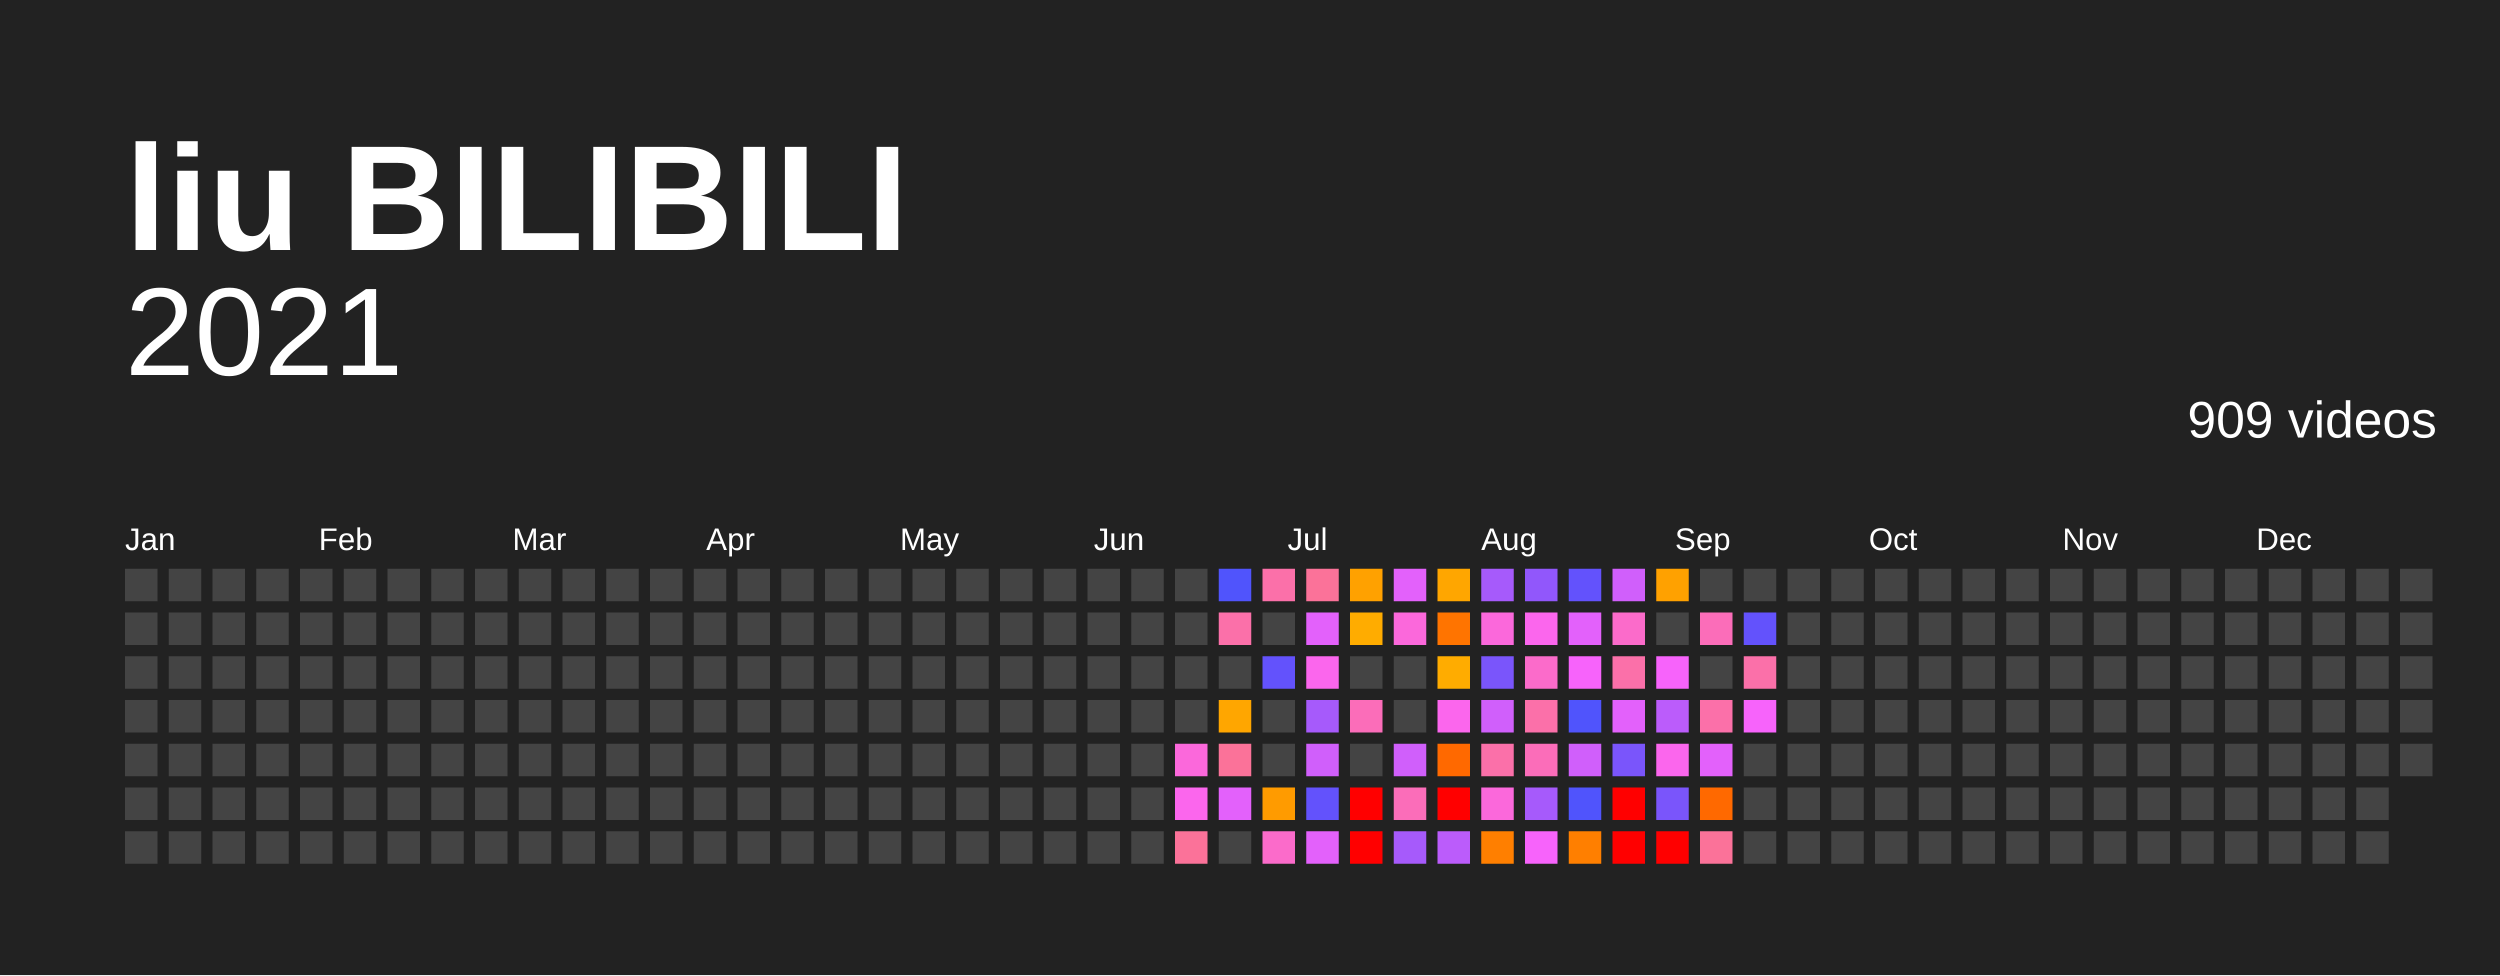
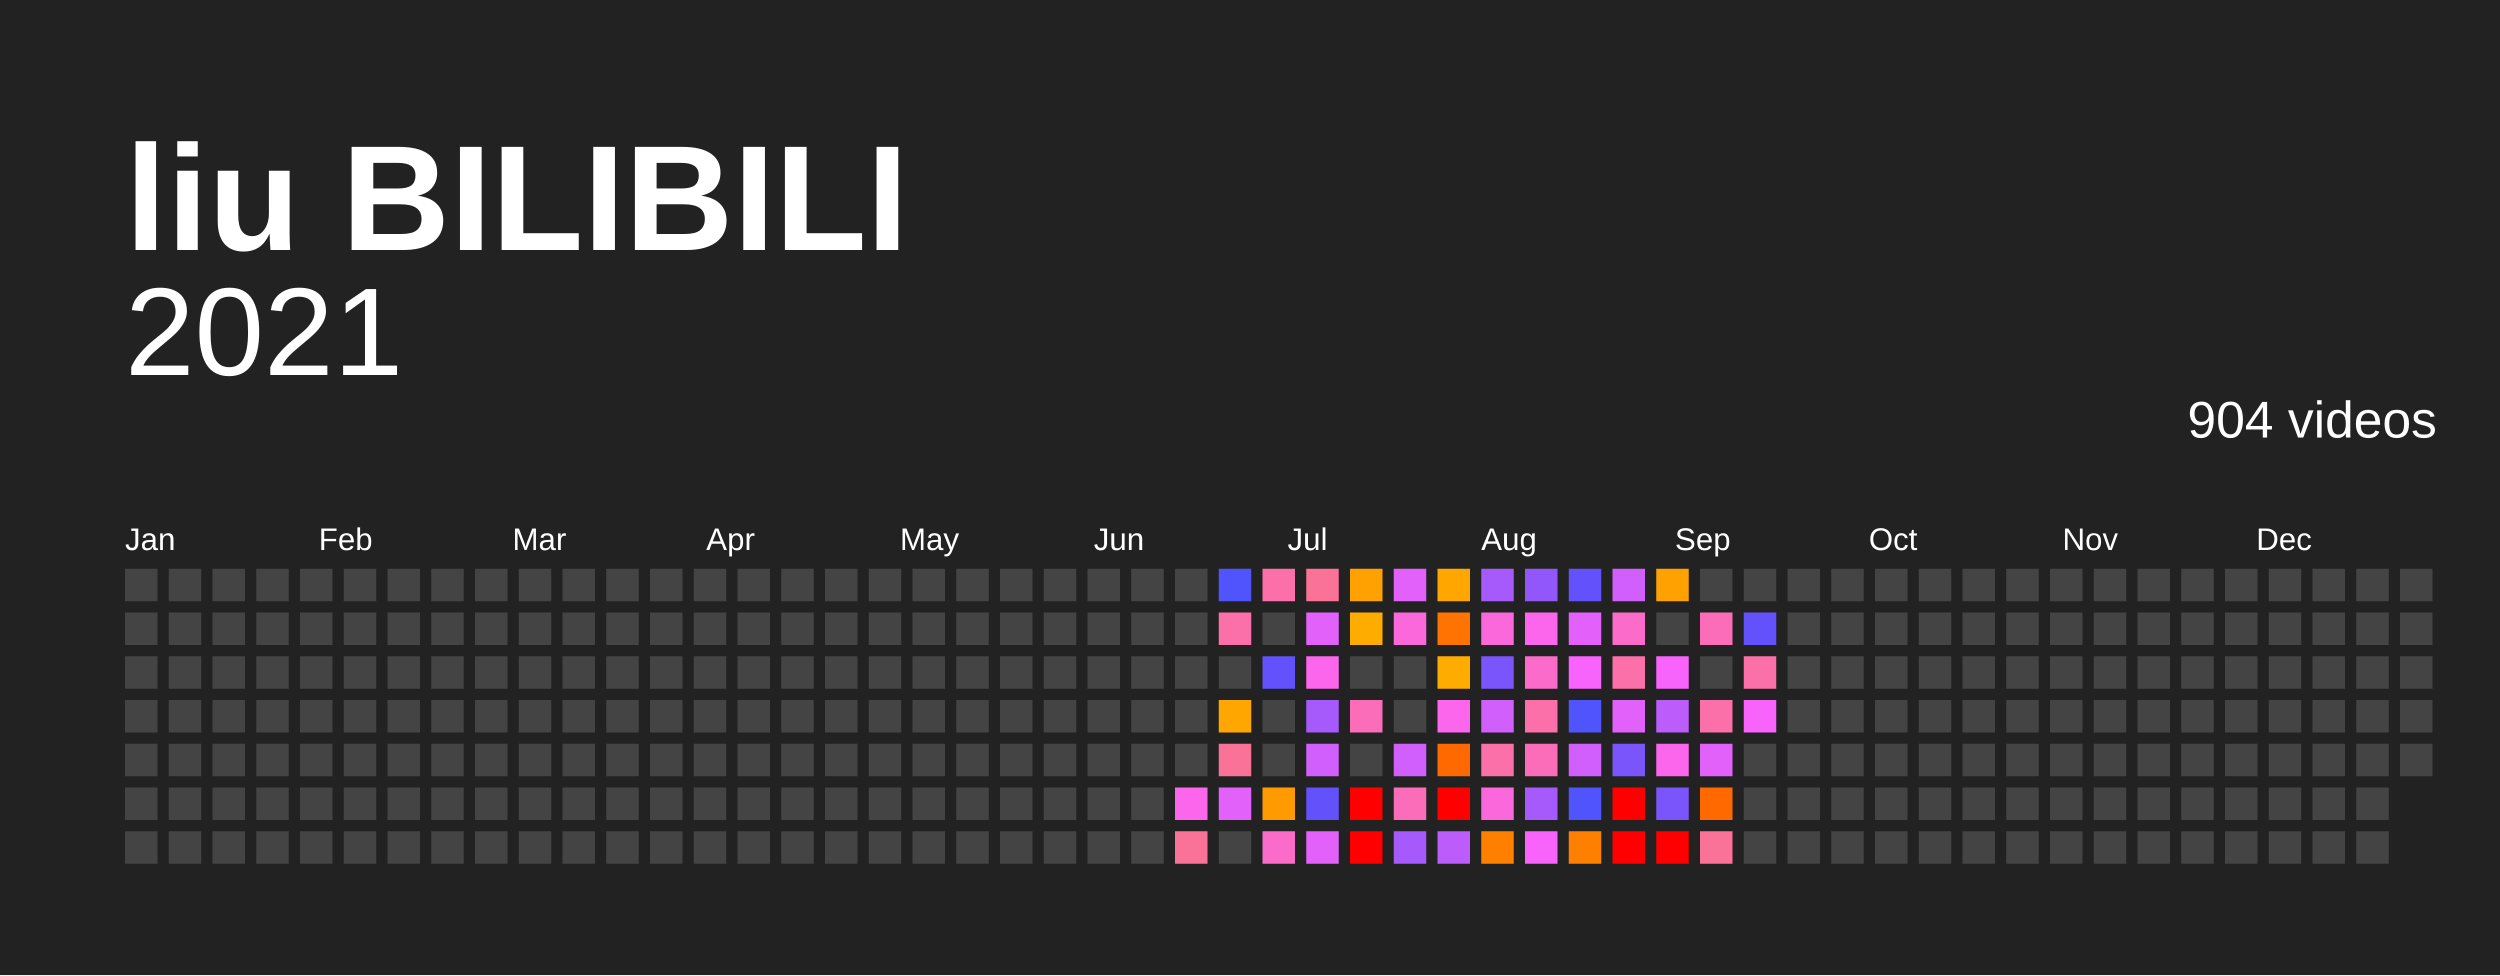
<svg xmlns="http://www.w3.org/2000/svg" baseProfile="full" height="78mm" version="1.1" viewBox="0,0,200,78" width="200mm">
  <defs />
  <rect fill="#222222" height="78" width="200" x="0" y="0" />
  <text fill="#FFFFFF" style="font-size:12px; font-family:Arial; font-weight:bold;" x="10" y="20">liu BILIBILI</text>
  <text alignment-baseline="hanging" fill="#FFFFFF" style="font-size:10.0px; font-family:Arial;" x="10" y="30">2021</text>
-   <text alignment-baseline="hanging" fill="#FFFFFF" style="font-size:4.125px; font-family:Arial;" x="175" y="35">909 videos</text>
+   <text alignment-baseline="hanging" fill="#FFFFFF" style="font-size:4.125px; font-family:Arial;" x="175" y="35">904 videos</text>
  <text fill="#FFFFFF" style="font-size:2.5px; font-family:Arial" x="10.0" y="44">Jan</text>
  <text fill="#FFFFFF" style="font-size:2.5px; font-family:Arial" x="25.5" y="44">Feb</text>
  <text fill="#FFFFFF" style="font-size:2.5px; font-family:Arial" x="41.0" y="44">Mar</text>
  <text fill="#FFFFFF" style="font-size:2.5px; font-family:Arial" x="56.5" y="44">Apr</text>
  <text fill="#FFFFFF" style="font-size:2.5px; font-family:Arial" x="72.0" y="44">May</text>
  <text fill="#FFFFFF" style="font-size:2.5px; font-family:Arial" x="87.5" y="44">Jun</text>
  <text fill="#FFFFFF" style="font-size:2.5px; font-family:Arial" x="103.0" y="44">Jul</text>
  <text fill="#FFFFFF" style="font-size:2.5px; font-family:Arial" x="118.5" y="44">Aug</text>
  <text fill="#FFFFFF" style="font-size:2.5px; font-family:Arial" x="134.0" y="44">Sep</text>
  <text fill="#FFFFFF" style="font-size:2.5px; font-family:Arial" x="149.5" y="44">Oct</text>
  <text fill="#FFFFFF" style="font-size:2.5px; font-family:Arial" x="165.0" y="44">Nov</text>
  <text fill="#FFFFFF" style="font-size:2.5px; font-family:Arial" x="180.5" y="44">Dec</text>
  <rect fill="#444444" height="2.6" width="2.6" x="10.0" y="45.5" />
  <rect fill="#444444" height="2.6" width="2.6" x="10.0" y="49.0" />
  <rect fill="#444444" height="2.6" width="2.6" x="10.0" y="52.5" />
  <rect fill="#444444" height="2.6" width="2.6" x="10.0" y="56.0" />
  <rect fill="#444444" height="2.6" width="2.6" x="10.0" y="59.5" />
  <rect fill="#444444" height="2.6" width="2.6" x="10.0" y="63.0" />
  <rect fill="#444444" height="2.6" width="2.6" x="10.0" y="66.5" />
  <rect fill="#444444" height="2.6" width="2.6" x="13.5" y="45.5" />
  <rect fill="#444444" height="2.6" width="2.6" x="13.5" y="49.0" />
  <rect fill="#444444" height="2.6" width="2.6" x="13.5" y="52.5" />
  <rect fill="#444444" height="2.6" width="2.6" x="13.5" y="56.0" />
  <rect fill="#444444" height="2.6" width="2.6" x="13.5" y="59.5" />
  <rect fill="#444444" height="2.6" width="2.6" x="13.5" y="63.0" />
  <rect fill="#444444" height="2.6" width="2.6" x="13.5" y="66.5" />
  <rect fill="#444444" height="2.6" width="2.6" x="17.0" y="45.5" />
  <rect fill="#444444" height="2.6" width="2.6" x="17.0" y="49.0" />
  <rect fill="#444444" height="2.6" width="2.6" x="17.0" y="52.5" />
  <rect fill="#444444" height="2.6" width="2.6" x="17.0" y="56.0" />
  <rect fill="#444444" height="2.6" width="2.6" x="17.0" y="59.5" />
  <rect fill="#444444" height="2.6" width="2.6" x="17.0" y="63.0" />
  <rect fill="#444444" height="2.6" width="2.6" x="17.0" y="66.5" />
  <rect fill="#444444" height="2.6" width="2.6" x="20.5" y="45.5" />
  <rect fill="#444444" height="2.6" width="2.6" x="20.5" y="49.0" />
  <rect fill="#444444" height="2.6" width="2.6" x="20.5" y="52.5" />
  <rect fill="#444444" height="2.6" width="2.6" x="20.5" y="56.0" />
  <rect fill="#444444" height="2.6" width="2.6" x="20.5" y="59.5" />
  <rect fill="#444444" height="2.6" width="2.6" x="20.5" y="63.0" />
  <rect fill="#444444" height="2.6" width="2.6" x="20.5" y="66.5" />
  <rect fill="#444444" height="2.6" width="2.6" x="24.0" y="45.5" />
  <rect fill="#444444" height="2.6" width="2.6" x="24.0" y="49.0" />
  <rect fill="#444444" height="2.6" width="2.6" x="24.0" y="52.5" />
  <rect fill="#444444" height="2.6" width="2.6" x="24.0" y="56.0" />
  <rect fill="#444444" height="2.6" width="2.6" x="24.0" y="59.5" />
  <rect fill="#444444" height="2.6" width="2.6" x="24.0" y="63.0" />
  <rect fill="#444444" height="2.6" width="2.6" x="24.0" y="66.5" />
  <rect fill="#444444" height="2.6" width="2.6" x="27.5" y="45.5" />
  <rect fill="#444444" height="2.6" width="2.6" x="27.5" y="49.0" />
  <rect fill="#444444" height="2.6" width="2.6" x="27.5" y="52.5" />
  <rect fill="#444444" height="2.6" width="2.6" x="27.5" y="56.0" />
  <rect fill="#444444" height="2.6" width="2.6" x="27.5" y="59.5" />
  <rect fill="#444444" height="2.6" width="2.6" x="27.5" y="63.0" />
  <rect fill="#444444" height="2.6" width="2.6" x="27.5" y="66.5" />
  <rect fill="#444444" height="2.6" width="2.6" x="31.0" y="45.5" />
  <rect fill="#444444" height="2.6" width="2.6" x="31.0" y="49.0" />
  <rect fill="#444444" height="2.6" width="2.6" x="31.0" y="52.5" />
  <rect fill="#444444" height="2.6" width="2.6" x="31.0" y="56.0" />
  <rect fill="#444444" height="2.6" width="2.6" x="31.0" y="59.5" />
  <rect fill="#444444" height="2.6" width="2.6" x="31.0" y="63.0" />
  <rect fill="#444444" height="2.6" width="2.6" x="31.0" y="66.5" />
  <rect fill="#444444" height="2.6" width="2.6" x="34.5" y="45.5" />
  <rect fill="#444444" height="2.6" width="2.6" x="34.5" y="49.0" />
  <rect fill="#444444" height="2.6" width="2.6" x="34.5" y="52.5" />
  <rect fill="#444444" height="2.6" width="2.6" x="34.5" y="56.0" />
  <rect fill="#444444" height="2.6" width="2.6" x="34.5" y="59.5" />
  <rect fill="#444444" height="2.6" width="2.6" x="34.5" y="63.0" />
  <rect fill="#444444" height="2.6" width="2.6" x="34.5" y="66.5" />
  <rect fill="#444444" height="2.6" width="2.6" x="38.0" y="45.5" />
  <rect fill="#444444" height="2.6" width="2.6" x="38.0" y="49.0" />
  <rect fill="#444444" height="2.6" width="2.6" x="38.0" y="52.5" />
  <rect fill="#444444" height="2.6" width="2.6" x="38.0" y="56.0" />
  <rect fill="#444444" height="2.6" width="2.6" x="38.0" y="59.5" />
  <rect fill="#444444" height="2.6" width="2.6" x="38.0" y="63.0" />
  <rect fill="#444444" height="2.6" width="2.6" x="38.0" y="66.5" />
  <rect fill="#444444" height="2.6" width="2.6" x="41.5" y="45.5" />
  <rect fill="#444444" height="2.6" width="2.6" x="41.5" y="49.0" />
  <rect fill="#444444" height="2.6" width="2.6" x="41.5" y="52.5" />
  <rect fill="#444444" height="2.6" width="2.6" x="41.5" y="56.0" />
  <rect fill="#444444" height="2.6" width="2.6" x="41.5" y="59.5" />
  <rect fill="#444444" height="2.6" width="2.6" x="41.5" y="63.0" />
  <rect fill="#444444" height="2.6" width="2.6" x="41.5" y="66.5" />
  <rect fill="#444444" height="2.6" width="2.6" x="45.0" y="45.5" />
  <rect fill="#444444" height="2.6" width="2.6" x="45.0" y="49.0" />
  <rect fill="#444444" height="2.6" width="2.6" x="45.0" y="52.5" />
  <rect fill="#444444" height="2.6" width="2.6" x="45.0" y="56.0" />
  <rect fill="#444444" height="2.6" width="2.6" x="45.0" y="59.5" />
  <rect fill="#444444" height="2.6" width="2.6" x="45.0" y="63.0" />
  <rect fill="#444444" height="2.6" width="2.6" x="45.0" y="66.5" />
  <rect fill="#444444" height="2.6" width="2.6" x="48.5" y="45.5" />
  <rect fill="#444444" height="2.6" width="2.6" x="48.5" y="49.0" />
  <rect fill="#444444" height="2.6" width="2.6" x="48.5" y="52.5" />
  <rect fill="#444444" height="2.6" width="2.6" x="48.5" y="56.0" />
  <rect fill="#444444" height="2.6" width="2.6" x="48.5" y="59.5" />
  <rect fill="#444444" height="2.6" width="2.6" x="48.5" y="63.0" />
  <rect fill="#444444" height="2.6" width="2.6" x="48.5" y="66.5" />
  <rect fill="#444444" height="2.6" width="2.6" x="52.0" y="45.5" />
  <rect fill="#444444" height="2.6" width="2.6" x="52.0" y="49.0" />
  <rect fill="#444444" height="2.6" width="2.6" x="52.0" y="52.5" />
  <rect fill="#444444" height="2.6" width="2.6" x="52.0" y="56.0" />
  <rect fill="#444444" height="2.6" width="2.6" x="52.0" y="59.5" />
  <rect fill="#444444" height="2.6" width="2.6" x="52.0" y="63.0" />
  <rect fill="#444444" height="2.6" width="2.6" x="52.0" y="66.5" />
  <rect fill="#444444" height="2.6" width="2.6" x="55.5" y="45.5" />
  <rect fill="#444444" height="2.6" width="2.6" x="55.5" y="49.0" />
  <rect fill="#444444" height="2.6" width="2.6" x="55.5" y="52.5" />
  <rect fill="#444444" height="2.6" width="2.6" x="55.5" y="56.0" />
  <rect fill="#444444" height="2.6" width="2.6" x="55.5" y="59.5" />
  <rect fill="#444444" height="2.6" width="2.6" x="55.5" y="63.0" />
  <rect fill="#444444" height="2.6" width="2.6" x="55.5" y="66.5" />
  <rect fill="#444444" height="2.6" width="2.6" x="59.0" y="45.5" />
  <rect fill="#444444" height="2.6" width="2.6" x="59.0" y="49.0" />
  <rect fill="#444444" height="2.6" width="2.6" x="59.0" y="52.5" />
  <rect fill="#444444" height="2.6" width="2.6" x="59.0" y="56.0" />
  <rect fill="#444444" height="2.6" width="2.6" x="59.0" y="59.5" />
  <rect fill="#444444" height="2.6" width="2.6" x="59.0" y="63.0" />
  <rect fill="#444444" height="2.6" width="2.6" x="59.0" y="66.5" />
  <rect fill="#444444" height="2.6" width="2.6" x="62.5" y="45.5" />
  <rect fill="#444444" height="2.6" width="2.6" x="62.5" y="49.0" />
  <rect fill="#444444" height="2.6" width="2.6" x="62.5" y="52.5" />
  <rect fill="#444444" height="2.6" width="2.6" x="62.5" y="56.0" />
  <rect fill="#444444" height="2.6" width="2.6" x="62.5" y="59.5" />
  <rect fill="#444444" height="2.6" width="2.6" x="62.5" y="63.0" />
  <rect fill="#444444" height="2.6" width="2.6" x="62.5" y="66.5" />
  <rect fill="#444444" height="2.6" width="2.6" x="66.0" y="45.5" />
  <rect fill="#444444" height="2.6" width="2.6" x="66.0" y="49.0" />
  <rect fill="#444444" height="2.6" width="2.6" x="66.0" y="52.5" />
  <rect fill="#444444" height="2.6" width="2.6" x="66.0" y="56.0" />
  <rect fill="#444444" height="2.6" width="2.6" x="66.0" y="59.5" />
  <rect fill="#444444" height="2.6" width="2.6" x="66.0" y="63.0" />
  <rect fill="#444444" height="2.6" width="2.6" x="66.0" y="66.5" />
  <rect fill="#444444" height="2.6" width="2.6" x="69.5" y="45.5" />
  <rect fill="#444444" height="2.6" width="2.6" x="69.5" y="49.0" />
  <rect fill="#444444" height="2.6" width="2.6" x="69.5" y="52.5" />
  <rect fill="#444444" height="2.6" width="2.6" x="69.5" y="56.0" />
  <rect fill="#444444" height="2.6" width="2.6" x="69.5" y="59.5" />
  <rect fill="#444444" height="2.6" width="2.6" x="69.5" y="63.0" />
  <rect fill="#444444" height="2.6" width="2.6" x="69.5" y="66.5" />
  <rect fill="#444444" height="2.6" width="2.6" x="73.0" y="45.5" />
  <rect fill="#444444" height="2.6" width="2.6" x="73.0" y="49.0" />
  <rect fill="#444444" height="2.6" width="2.6" x="73.0" y="52.5" />
  <rect fill="#444444" height="2.6" width="2.6" x="73.0" y="56.0" />
  <rect fill="#444444" height="2.6" width="2.6" x="73.0" y="59.5" />
  <rect fill="#444444" height="2.6" width="2.6" x="73.0" y="63.0" />
  <rect fill="#444444" height="2.6" width="2.6" x="73.0" y="66.5" />
  <rect fill="#444444" height="2.6" width="2.6" x="76.5" y="45.5" />
  <rect fill="#444444" height="2.6" width="2.6" x="76.5" y="49.0" />
  <rect fill="#444444" height="2.6" width="2.6" x="76.5" y="52.5" />
  <rect fill="#444444" height="2.6" width="2.6" x="76.5" y="56.0" />
  <rect fill="#444444" height="2.6" width="2.6" x="76.5" y="59.5" />
  <rect fill="#444444" height="2.6" width="2.6" x="76.5" y="63.0" />
  <rect fill="#444444" height="2.6" width="2.6" x="76.5" y="66.5" />
  <rect fill="#444444" height="2.6" width="2.6" x="80.0" y="45.5" />
  <rect fill="#444444" height="2.6" width="2.6" x="80.0" y="49.0" />
  <rect fill="#444444" height="2.6" width="2.6" x="80.0" y="52.5" />
  <rect fill="#444444" height="2.6" width="2.6" x="80.0" y="56.0" />
  <rect fill="#444444" height="2.6" width="2.6" x="80.0" y="59.5" />
  <rect fill="#444444" height="2.6" width="2.6" x="80.0" y="63.0" />
  <rect fill="#444444" height="2.6" width="2.6" x="80.0" y="66.5" />
  <rect fill="#444444" height="2.6" width="2.6" x="83.5" y="45.5" />
  <rect fill="#444444" height="2.6" width="2.6" x="83.5" y="49.0" />
  <rect fill="#444444" height="2.6" width="2.6" x="83.5" y="52.5" />
  <rect fill="#444444" height="2.6" width="2.6" x="83.5" y="56.0" />
  <rect fill="#444444" height="2.6" width="2.6" x="83.5" y="59.5" />
  <rect fill="#444444" height="2.6" width="2.6" x="83.5" y="63.0" />
  <rect fill="#444444" height="2.6" width="2.6" x="83.5" y="66.5" />
  <rect fill="#444444" height="2.6" width="2.6" x="87.0" y="45.5" />
  <rect fill="#444444" height="2.6" width="2.6" x="87.0" y="49.0" />
  <rect fill="#444444" height="2.6" width="2.6" x="87.0" y="52.5" />
  <rect fill="#444444" height="2.6" width="2.6" x="87.0" y="56.0" />
  <rect fill="#444444" height="2.6" width="2.6" x="87.0" y="59.5" />
  <rect fill="#444444" height="2.6" width="2.6" x="87.0" y="63.0" />
  <rect fill="#444444" height="2.6" width="2.6" x="87.0" y="66.5" />
  <rect fill="#444444" height="2.6" width="2.6" x="90.5" y="45.5" />
  <rect fill="#444444" height="2.6" width="2.6" x="90.5" y="49.0" />
  <rect fill="#444444" height="2.6" width="2.6" x="90.5" y="52.5" />
  <rect fill="#444444" height="2.6" width="2.6" x="90.5" y="56.0" />
  <rect fill="#444444" height="2.6" width="2.6" x="90.5" y="59.5" />
  <rect fill="#444444" height="2.6" width="2.6" x="90.5" y="63.0" />
  <rect fill="#444444" height="2.6" width="2.6" x="90.5" y="66.5" />
  <rect fill="#444444" height="2.6" width="2.6" x="94.0" y="45.5" />
  <rect fill="#444444" height="2.6" width="2.6" x="94.0" y="49.0" />
  <rect fill="#444444" height="2.6" width="2.6" x="94.0" y="52.5" />
  <rect fill="#444444" height="2.6" width="2.6" x="94.0" y="56.0" />
-   <rect fill="#fb68db" height="2.6" width="2.6" x="94.0" y="59.5" />
+   <rect fill="#444444" height="2.6" width="2.6" x="94.0" y="59.5" />
  <rect fill="#fb66ed" height="2.6" width="2.6" x="94.0" y="63.0" />
  <rect fill="#fb7299" height="2.6" width="2.6" x="94.0" y="66.5" />
  <rect fill="#5054fc" height="2.6" width="2.6" x="97.5" y="45.5" />
  <rect fill="#fb70a9" height="2.6" width="2.6" x="97.5" y="49.0" />
  <rect fill="#444444" height="2.6" width="2.6" x="97.5" y="52.5" />
  <rect fill="#ffa600" height="2.6" width="2.6" x="97.5" y="56.0" />
  <rect fill="#fb7299" height="2.6" width="2.6" x="97.5" y="59.5" />
  <rect fill="#e361fb" height="2.6" width="2.6" x="97.5" y="63.0" />
  <rect fill="#444444" height="2.6" width="2.6" x="97.5" y="66.5" />
  <rect fill="#fb70a9" height="2.6" width="2.6" x="101.0" y="45.5" />
  <rect fill="#444444" height="2.6" width="2.6" x="101.0" y="49.0" />
  <rect fill="#6352fc" height="2.6" width="2.6" x="101.0" y="52.5" />
  <rect fill="#444444" height="2.6" width="2.6" x="101.0" y="56.0" />
  <rect fill="#444444" height="2.6" width="2.6" x="101.0" y="59.5" />
  <rect fill="#ff9b00" height="2.6" width="2.6" x="101.0" y="63.0" />
  <rect fill="#fb6bca" height="2.6" width="2.6" x="101.0" y="66.5" />
  <rect fill="#fb7299" height="2.6" width="2.6" x="104.5" y="45.5" />
  <rect fill="#e361fb" height="2.6" width="2.6" x="104.5" y="49.0" />
  <rect fill="#fb66ed" height="2.6" width="2.6" x="104.5" y="52.5" />
  <rect fill="#a65afb" height="2.6" width="2.6" x="104.5" y="56.0" />
  <rect fill="#d05ffb" height="2.6" width="2.6" x="104.5" y="59.5" />
  <rect fill="#6352fc" height="2.6" width="2.6" x="104.5" y="63.0" />
  <rect fill="#e361fb" height="2.6" width="2.6" x="104.5" y="66.5" />
  <rect fill="#ffa100" height="2.6" width="2.6" x="108.0" y="45.5" />
  <rect fill="#ffac00" height="2.6" width="2.6" x="108.0" y="49.0" />
  <rect fill="#444444" height="2.6" width="2.6" x="108.0" y="52.5" />
  <rect fill="#fb6db9" height="2.6" width="2.6" x="108.0" y="56.0" />
  <rect fill="#444444" height="2.6" width="2.6" x="108.0" y="59.5" />
  <rect fill="red" height="2.6" width="2.6" x="108.0" y="63.0" />
  <rect fill="red" height="2.6" width="2.6" x="108.0" y="66.5" />
  <rect fill="#e361fb" height="2.6" width="2.6" x="111.5" y="45.5" />
  <rect fill="#fb68db" height="2.6" width="2.6" x="111.5" y="49.0" />
  <rect fill="#444444" height="2.6" width="2.6" x="111.5" y="52.5" />
  <rect fill="#444444" height="2.6" width="2.6" x="111.5" y="56.0" />
  <rect fill="#d05ffb" height="2.6" width="2.6" x="111.5" y="59.5" />
  <rect fill="#fb6db9" height="2.6" width="2.6" x="111.5" y="63.0" />
  <rect fill="#a65afb" height="2.6" width="2.6" x="111.5" y="66.5" />
  <rect fill="#ffa600" height="2.6" width="2.6" x="115.0" y="45.5" />
  <rect fill="#ff7400" height="2.6" width="2.6" x="115.0" y="49.0" />
  <rect fill="#ffac00" height="2.6" width="2.6" x="115.0" y="52.5" />
  <rect fill="#fb66ed" height="2.6" width="2.6" x="115.0" y="56.0" />
  <rect fill="#ff6900" height="2.6" width="2.6" x="115.0" y="59.5" />
  <rect fill="red" height="2.6" width="2.6" x="115.0" y="63.0" />
  <rect fill="#bb5cfb" height="2.6" width="2.6" x="115.0" y="66.5" />
  <rect fill="#a65afb" height="2.6" width="2.6" x="118.5" y="45.5" />
  <rect fill="#fb68db" height="2.6" width="2.6" x="118.5" y="49.0" />
  <rect fill="#7a55fb" height="2.6" width="2.6" x="118.5" y="52.5" />
  <rect fill="#d05ffb" height="2.6" width="2.6" x="118.5" y="56.0" />
  <rect fill="#fb70a9" height="2.6" width="2.6" x="118.5" y="59.5" />
  <rect fill="#fb68db" height="2.6" width="2.6" x="118.5" y="63.0" />
  <rect fill="#ff7f00" height="2.6" width="2.6" x="118.5" y="66.5" />
  <rect fill="#9157fb" height="2.6" width="2.6" x="122.0" y="45.5" />
  <rect fill="#fb66ed" height="2.6" width="2.6" x="122.0" y="49.0" />
  <rect fill="#fb6bca" height="2.6" width="2.6" x="122.0" y="52.5" />
  <rect fill="#fb70a9" height="2.6" width="2.6" x="122.0" y="56.0" />
  <rect fill="#fb6db9" height="2.6" width="2.6" x="122.0" y="59.5" />
  <rect fill="#a65afb" height="2.6" width="2.6" x="122.0" y="63.0" />
  <rect fill="#f763fb" height="2.6" width="2.6" x="122.0" y="66.5" />
  <rect fill="#6352fc" height="2.6" width="2.6" x="125.5" y="45.5" />
  <rect fill="#e361fb" height="2.6" width="2.6" x="125.5" y="49.0" />
  <rect fill="#f763fb" height="2.6" width="2.6" x="125.5" y="52.5" />
  <rect fill="#5054fc" height="2.6" width="2.6" x="125.5" y="56.0" />
  <rect fill="#d05ffb" height="2.6" width="2.6" x="125.5" y="59.5" />
  <rect fill="#5054fc" height="2.6" width="2.6" x="125.5" y="63.0" />
  <rect fill="#ff7f00" height="2.6" width="2.6" x="125.5" y="66.5" />
  <rect fill="#d05ffb" height="2.6" width="2.6" x="129.0" y="45.5" />
  <rect fill="#fb6bca" height="2.6" width="2.6" x="129.0" y="49.0" />
  <rect fill="#fb70a9" height="2.6" width="2.6" x="129.0" y="52.5" />
  <rect fill="#e361fb" height="2.6" width="2.6" x="129.0" y="56.0" />
  <rect fill="#7a55fb" height="2.6" width="2.6" x="129.0" y="59.5" />
  <rect fill="red" height="2.6" width="2.6" x="129.0" y="63.0" />
  <rect fill="red" height="2.6" width="2.6" x="129.0" y="66.5" />
  <rect fill="#ffa100" height="2.6" width="2.6" x="132.5" y="45.5" />
  <rect fill="#444444" height="2.6" width="2.6" x="132.5" y="49.0" />
  <rect fill="#f763fb" height="2.6" width="2.6" x="132.5" y="52.5" />
  <rect fill="#bb5cfb" height="2.6" width="2.6" x="132.5" y="56.0" />
  <rect fill="#fb66ed" height="2.6" width="2.6" x="132.5" y="59.5" />
  <rect fill="#7a55fb" height="2.6" width="2.6" x="132.5" y="63.0" />
  <rect fill="red" height="2.6" width="2.6" x="132.5" y="66.5" />
  <rect fill="#444444" height="2.6" width="2.6" x="136.0" y="45.5" />
  <rect fill="#fb6db9" height="2.6" width="2.6" x="136.0" y="49.0" />
  <rect fill="#444444" height="2.6" width="2.6" x="136.0" y="52.5" />
  <rect fill="#fb70a9" height="2.6" width="2.6" x="136.0" y="56.0" />
  <rect fill="#e361fb" height="2.6" width="2.6" x="136.0" y="59.5" />
  <rect fill="#ff6900" height="2.6" width="2.6" x="136.0" y="63.0" />
  <rect fill="#fb7299" height="2.6" width="2.6" x="136.0" y="66.5" />
  <rect fill="#444444" height="2.6" width="2.6" x="139.5" y="45.5" />
  <rect fill="#6352fc" height="2.6" width="2.6" x="139.5" y="49.0" />
  <rect fill="#fb70a9" height="2.6" width="2.6" x="139.5" y="52.5" />
  <rect fill="#f763fb" height="2.6" width="2.6" x="139.5" y="56.0" />
  <rect fill="#444444" height="2.6" width="2.6" x="139.5" y="59.5" />
  <rect fill="#444444" height="2.6" width="2.6" x="139.5" y="63.0" />
  <rect fill="#444444" height="2.6" width="2.6" x="139.5" y="66.5" />
  <rect fill="#444444" height="2.6" width="2.6" x="143.0" y="45.5" />
  <rect fill="#444444" height="2.6" width="2.6" x="143.0" y="49.0" />
  <rect fill="#444444" height="2.6" width="2.6" x="143.0" y="52.5" />
  <rect fill="#444444" height="2.6" width="2.6" x="143.0" y="56.0" />
  <rect fill="#444444" height="2.6" width="2.6" x="143.0" y="59.5" />
  <rect fill="#444444" height="2.6" width="2.6" x="143.0" y="63.0" />
  <rect fill="#444444" height="2.6" width="2.6" x="143.0" y="66.5" />
  <rect fill="#444444" height="2.6" width="2.6" x="146.5" y="45.5" />
  <rect fill="#444444" height="2.6" width="2.6" x="146.5" y="49.0" />
  <rect fill="#444444" height="2.6" width="2.6" x="146.5" y="52.5" />
  <rect fill="#444444" height="2.6" width="2.6" x="146.5" y="56.0" />
  <rect fill="#444444" height="2.6" width="2.6" x="146.5" y="59.5" />
  <rect fill="#444444" height="2.6" width="2.6" x="146.5" y="63.0" />
  <rect fill="#444444" height="2.6" width="2.6" x="146.5" y="66.5" />
  <rect fill="#444444" height="2.6" width="2.6" x="150.0" y="45.5" />
  <rect fill="#444444" height="2.6" width="2.6" x="150.0" y="49.0" />
  <rect fill="#444444" height="2.6" width="2.6" x="150.0" y="52.5" />
  <rect fill="#444444" height="2.6" width="2.6" x="150.0" y="56.0" />
  <rect fill="#444444" height="2.6" width="2.6" x="150.0" y="59.5" />
  <rect fill="#444444" height="2.6" width="2.6" x="150.0" y="63.0" />
  <rect fill="#444444" height="2.6" width="2.6" x="150.0" y="66.5" />
  <rect fill="#444444" height="2.6" width="2.6" x="153.5" y="45.5" />
  <rect fill="#444444" height="2.6" width="2.6" x="153.5" y="49.0" />
  <rect fill="#444444" height="2.6" width="2.6" x="153.5" y="52.5" />
  <rect fill="#444444" height="2.6" width="2.6" x="153.5" y="56.0" />
  <rect fill="#444444" height="2.6" width="2.6" x="153.5" y="59.5" />
  <rect fill="#444444" height="2.6" width="2.6" x="153.5" y="63.0" />
  <rect fill="#444444" height="2.6" width="2.6" x="153.5" y="66.5" />
  <rect fill="#444444" height="2.6" width="2.6" x="157.0" y="45.5" />
  <rect fill="#444444" height="2.6" width="2.6" x="157.0" y="49.0" />
  <rect fill="#444444" height="2.6" width="2.6" x="157.0" y="52.5" />
  <rect fill="#444444" height="2.6" width="2.6" x="157.0" y="56.0" />
  <rect fill="#444444" height="2.6" width="2.6" x="157.0" y="59.5" />
  <rect fill="#444444" height="2.6" width="2.6" x="157.0" y="63.0" />
  <rect fill="#444444" height="2.6" width="2.6" x="157.0" y="66.5" />
  <rect fill="#444444" height="2.6" width="2.6" x="160.5" y="45.5" />
  <rect fill="#444444" height="2.6" width="2.6" x="160.5" y="49.0" />
  <rect fill="#444444" height="2.6" width="2.6" x="160.5" y="52.5" />
  <rect fill="#444444" height="2.6" width="2.6" x="160.5" y="56.0" />
  <rect fill="#444444" height="2.6" width="2.6" x="160.5" y="59.5" />
  <rect fill="#444444" height="2.6" width="2.6" x="160.5" y="63.0" />
  <rect fill="#444444" height="2.6" width="2.6" x="160.5" y="66.5" />
  <rect fill="#444444" height="2.6" width="2.6" x="164.0" y="45.5" />
  <rect fill="#444444" height="2.6" width="2.6" x="164.0" y="49.0" />
  <rect fill="#444444" height="2.6" width="2.6" x="164.0" y="52.5" />
  <rect fill="#444444" height="2.6" width="2.6" x="164.0" y="56.0" />
  <rect fill="#444444" height="2.6" width="2.6" x="164.0" y="59.5" />
  <rect fill="#444444" height="2.6" width="2.6" x="164.0" y="63.0" />
  <rect fill="#444444" height="2.6" width="2.6" x="164.0" y="66.5" />
  <rect fill="#444444" height="2.6" width="2.6" x="167.5" y="45.5" />
  <rect fill="#444444" height="2.6" width="2.6" x="167.5" y="49.0" />
  <rect fill="#444444" height="2.6" width="2.6" x="167.5" y="52.5" />
  <rect fill="#444444" height="2.6" width="2.6" x="167.5" y="56.0" />
  <rect fill="#444444" height="2.6" width="2.6" x="167.5" y="59.5" />
  <rect fill="#444444" height="2.6" width="2.6" x="167.5" y="63.0" />
  <rect fill="#444444" height="2.6" width="2.6" x="167.5" y="66.5" />
  <rect fill="#444444" height="2.6" width="2.6" x="171.0" y="45.5" />
  <rect fill="#444444" height="2.6" width="2.6" x="171.0" y="49.0" />
  <rect fill="#444444" height="2.6" width="2.6" x="171.0" y="52.5" />
  <rect fill="#444444" height="2.6" width="2.6" x="171.0" y="56.0" />
  <rect fill="#444444" height="2.6" width="2.6" x="171.0" y="59.5" />
  <rect fill="#444444" height="2.6" width="2.6" x="171.0" y="63.0" />
  <rect fill="#444444" height="2.6" width="2.6" x="171.0" y="66.5" />
  <rect fill="#444444" height="2.6" width="2.6" x="174.5" y="45.5" />
  <rect fill="#444444" height="2.6" width="2.6" x="174.5" y="49.0" />
  <rect fill="#444444" height="2.6" width="2.6" x="174.5" y="52.5" />
  <rect fill="#444444" height="2.6" width="2.6" x="174.5" y="56.0" />
  <rect fill="#444444" height="2.6" width="2.6" x="174.5" y="59.5" />
  <rect fill="#444444" height="2.6" width="2.6" x="174.5" y="63.0" />
  <rect fill="#444444" height="2.6" width="2.6" x="174.5" y="66.5" />
  <rect fill="#444444" height="2.6" width="2.6" x="178.0" y="45.5" />
  <rect fill="#444444" height="2.6" width="2.6" x="178.0" y="49.0" />
  <rect fill="#444444" height="2.6" width="2.6" x="178.0" y="52.5" />
  <rect fill="#444444" height="2.6" width="2.6" x="178.0" y="56.0" />
  <rect fill="#444444" height="2.6" width="2.6" x="178.0" y="59.5" />
  <rect fill="#444444" height="2.6" width="2.6" x="178.0" y="63.0" />
  <rect fill="#444444" height="2.6" width="2.6" x="178.0" y="66.5" />
  <rect fill="#444444" height="2.6" width="2.6" x="181.5" y="45.5" />
  <rect fill="#444444" height="2.6" width="2.6" x="181.5" y="49.0" />
  <rect fill="#444444" height="2.6" width="2.6" x="181.5" y="52.5" />
  <rect fill="#444444" height="2.6" width="2.6" x="181.5" y="56.0" />
  <rect fill="#444444" height="2.6" width="2.6" x="181.5" y="59.5" />
  <rect fill="#444444" height="2.6" width="2.6" x="181.5" y="63.0" />
  <rect fill="#444444" height="2.6" width="2.6" x="181.5" y="66.5" />
  <rect fill="#444444" height="2.6" width="2.6" x="185.0" y="45.5" />
  <rect fill="#444444" height="2.6" width="2.6" x="185.0" y="49.0" />
  <rect fill="#444444" height="2.6" width="2.6" x="185.0" y="52.5" />
  <rect fill="#444444" height="2.6" width="2.6" x="185.0" y="56.0" />
  <rect fill="#444444" height="2.6" width="2.6" x="185.0" y="59.5" />
  <rect fill="#444444" height="2.6" width="2.6" x="185.0" y="63.0" />
  <rect fill="#444444" height="2.6" width="2.6" x="185.0" y="66.5" />
  <rect fill="#444444" height="2.6" width="2.6" x="188.5" y="45.5" />
  <rect fill="#444444" height="2.6" width="2.6" x="188.5" y="49.0" />
  <rect fill="#444444" height="2.6" width="2.6" x="188.5" y="52.5" />
  <rect fill="#444444" height="2.6" width="2.6" x="188.5" y="56.0" />
  <rect fill="#444444" height="2.6" width="2.6" x="188.5" y="59.5" />
  <rect fill="#444444" height="2.6" width="2.6" x="188.5" y="63.0" />
  <rect fill="#444444" height="2.6" width="2.6" x="188.5" y="66.5" />
  <rect fill="#444444" height="2.6" width="2.6" x="192.0" y="45.5" />
  <rect fill="#444444" height="2.6" width="2.6" x="192.0" y="49.0" />
  <rect fill="#444444" height="2.6" width="2.6" x="192.0" y="52.5" />
  <rect fill="#444444" height="2.6" width="2.6" x="192.0" y="56.0" />
  <rect fill="#444444" height="2.6" width="2.6" x="192.0" y="59.5" />
</svg>
